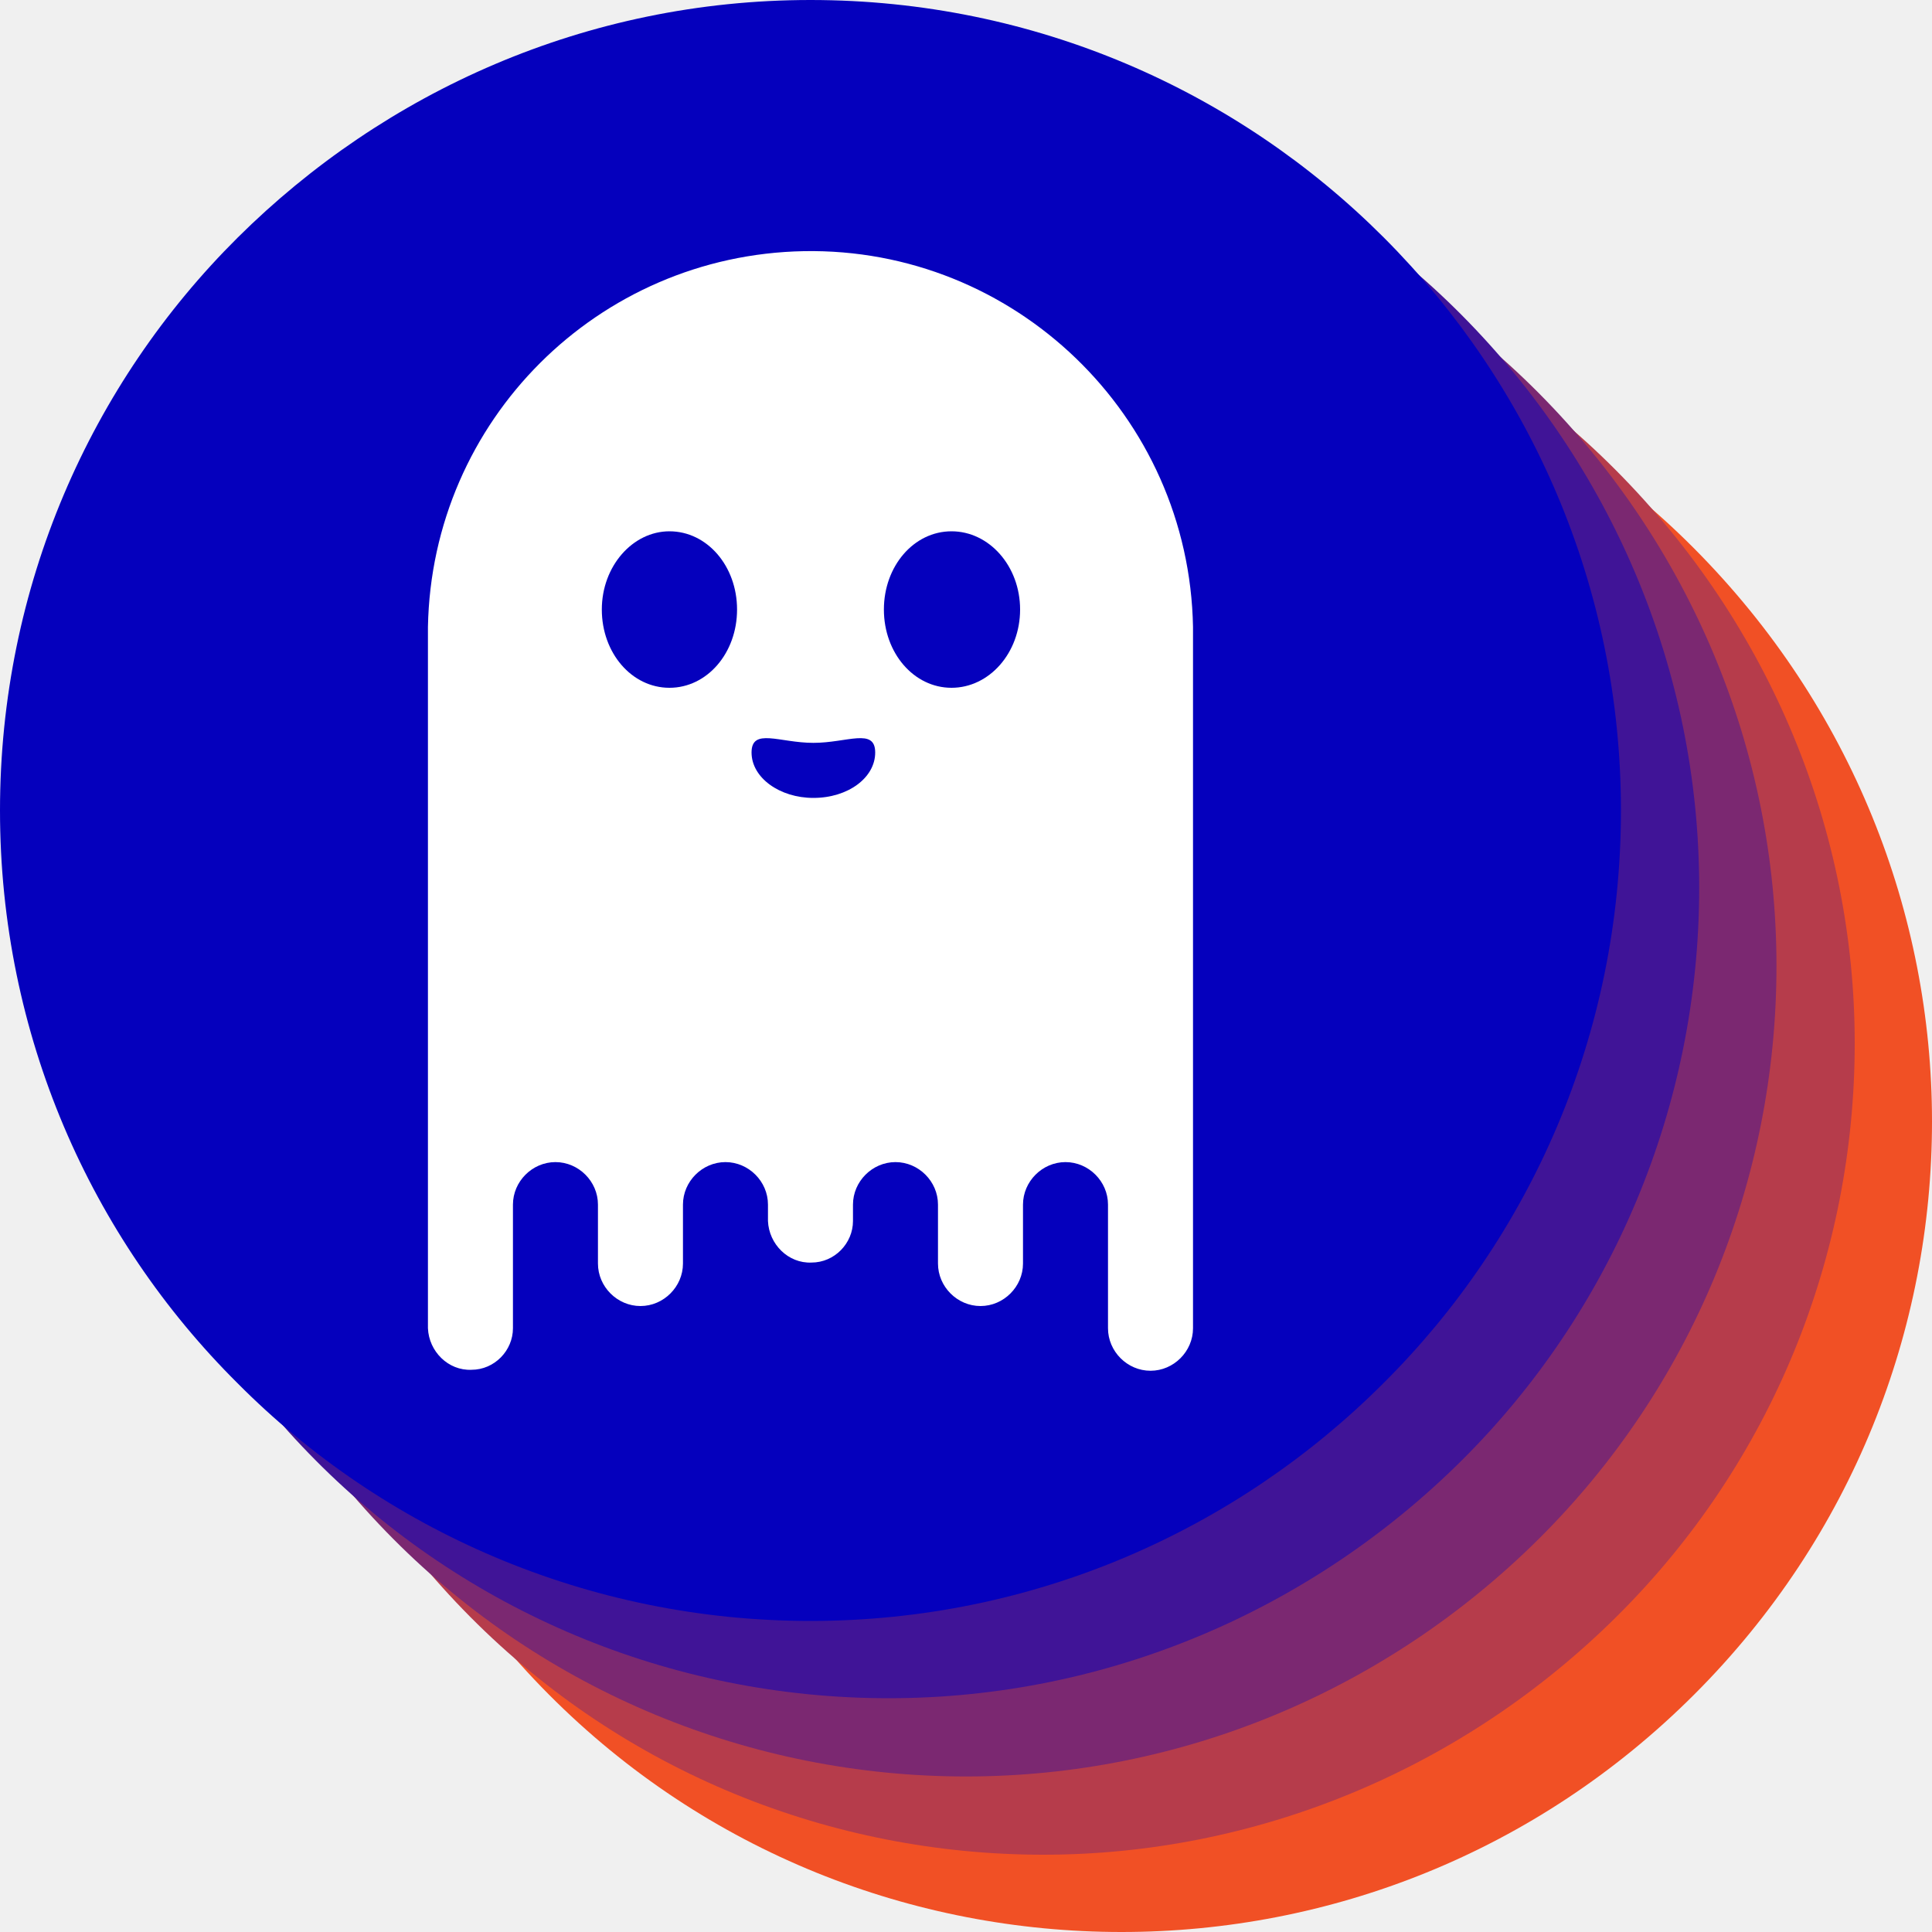
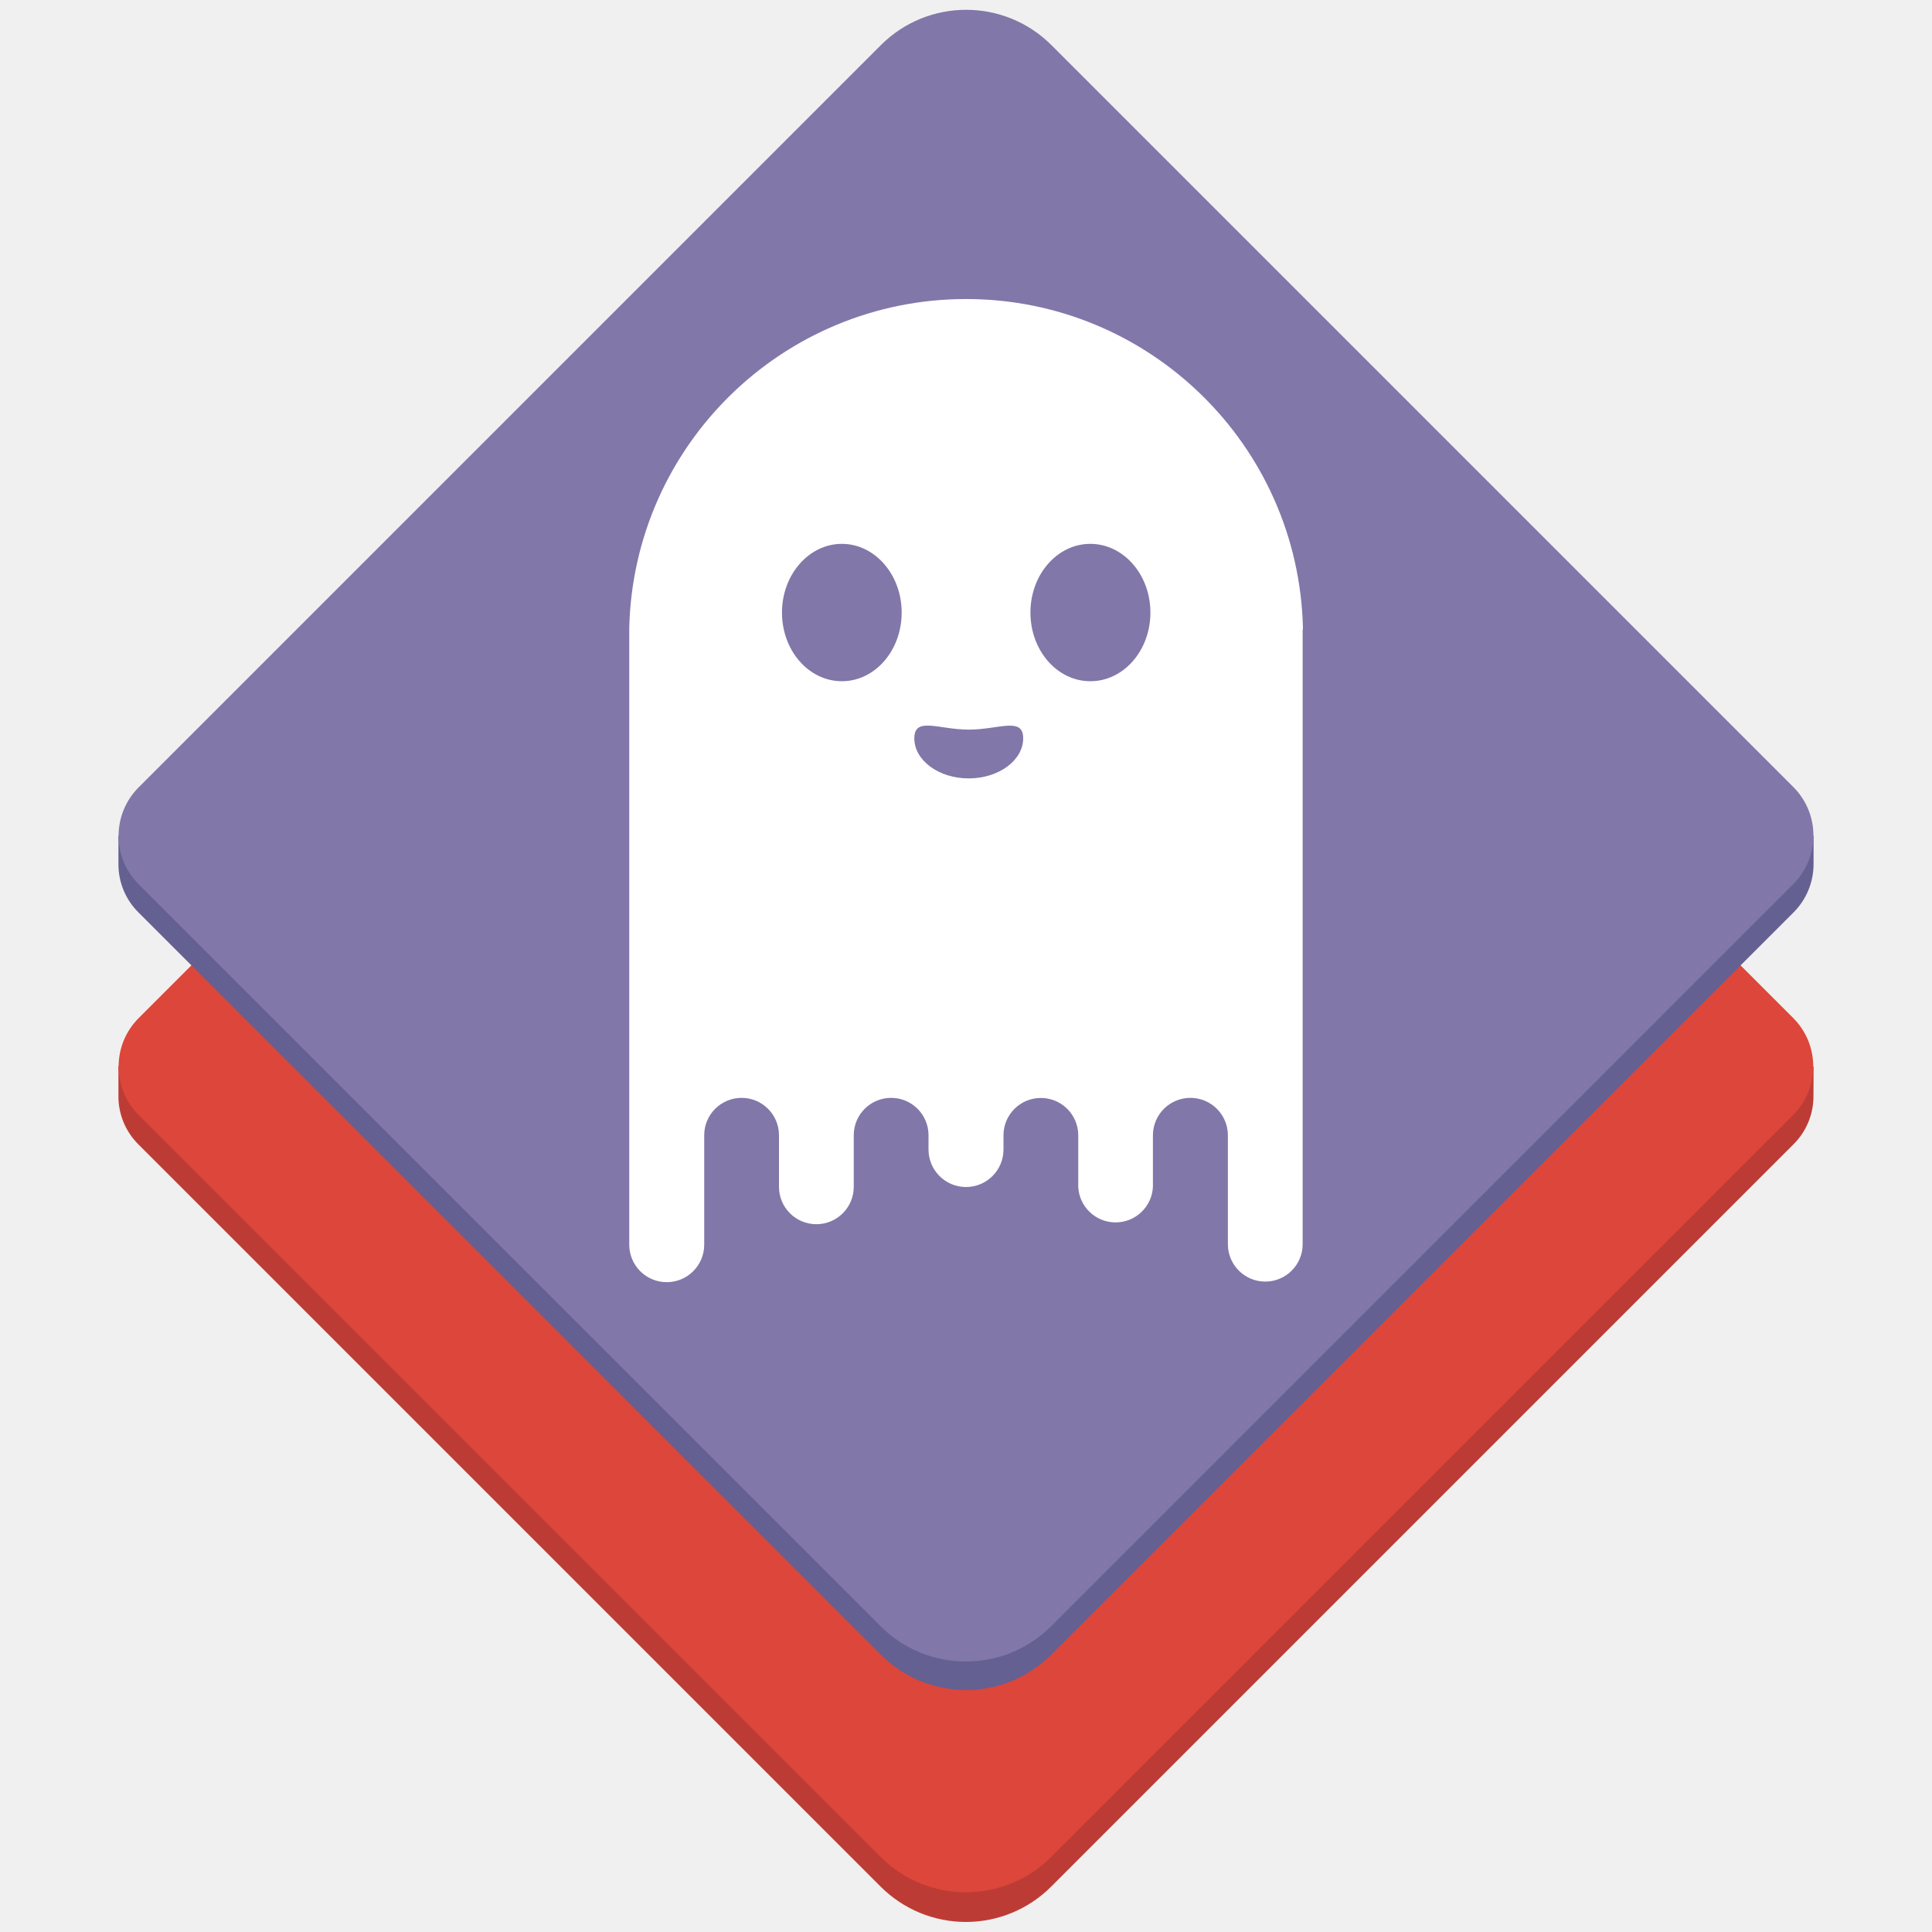
- <svg xmlns="http://www.w3.org/2000/svg" version="1.1" id="Layer_1" x="0px" y="0px" viewBox="0 0 200 200" style="enable-background:new 0 0 200 200;" xml:space="preserve">
-   <style type="text/css">
- 	.st0{fill:#F15025;}
- 	.st1{fill:#B63C4B;}
- 	.st2{fill:#7B2871;}
- 	.st3{fill:#401497;}
- 	.st4{fill:#0500BD;}
- 	.st5{fill:none;}
- 	.st6{fill:#FFFFFF;}
- </style>
-   <g id="Layer_1_00000052105652604328445820000011096749097525517729_">
- </g>
-   <g id="Isolation_Mode">
-     <g>
-       <g>
-         <path class="st0" d="M175.4,175.4C159,191.8,137.6,200,116.1,200s-43-8.2-59.3-24.6s-24.6-37.9-24.6-59.3s8.2-43,24.6-59.3     s37.9-24.6,59.3-24.6s43,8.2,59.3,24.6S200,94.6,200,116.1S191.8,159,175.4,175.4z" />
-         <path class="st1" d="M48.7,48.7C64.8,32.6,86.1,24.1,108,24.1s43.3,8.5,59.3,24.6S192,86.1,192,108s-8.5,43.3-24.6,59.3     S129.9,192,108,192s-43.3-8.5-59.3-24.6S24.1,129.9,24.1,108S32.6,64.8,48.7,48.7z" />
-         <path class="st2" d="M40.7,40.7c15.8-15.8,37-24.6,59.3-24.6s43.6,8.8,59.3,24.6s24.6,37,24.6,59.3s-8.8,43.6-24.6,59.3     s-37,24.6-59.3,24.6s-43.6-8.8-59.3-24.6s-24.6-37-24.6-59.3S24.9,56.4,40.7,40.7z" />
-         <path class="st3" d="M32.6,32.6C48.1,17.1,69.2,8,92,8s43.9,9.1,59.3,24.6s24.6,36.6,24.6,59.3s-9.1,43.9-24.6,59.3     s-36.6,24.6-59.3,24.6s-43.9-9.1-59.3-24.6S8,114.7,8,92S17.1,48.1,32.6,32.6z" />
-         <path class="st4" d="M167.8,83.9c0,23.2-9.4,44.2-24.6,59.3c-15.2,15.2-36.2,24.6-59.3,24.6s-44.2-9.4-59.3-24.6     C9.4,128.1,0,107.1,0,83.9s9.4-44.2,24.6-59.3S60.7,0,83.9,0C130.3,0,167.8,37.6,167.8,83.9z" />
-       </g>
-     </g>
+ <svg xmlns="http://www.w3.org/2000/svg" viewBox="0 0 200 200">
+   <defs>
+     <style>.cls-1{fill:#bc3c35;}.cls-2{fill:#dd463a;}.cls-3{fill:#646091;}.cls-4{fill:#8277a9;}.cls-5{fill:#fff;}</style>
+   </defs>
+   <g id="Isolation_Mode" data-name="Isolation Mode">
+     <path class="cls-1" d="M187.74,110.4s-174.48-.62-174.82.12l-.66-.19v3h0a7,7,0,0,0,2.07,5.14l76.83,76.83a12.48,12.48,0,0,0,17.66,0l76.83-76.83a7,7,0,0,0,2.08-5Z" />
+     <path class="cls-2" d="M48.37,46.28H157a7.1,7.1,0,0,1,7.1,7.1V162a12.49,12.49,0,0,1-12.49,12.49H43a7.1,7.1,0,0,1-7.1-7.1V58.76A12.49,12.49,0,0,1,48.37,46.28Z" transform="translate(92.65 259.17) rotate(-135)" />
+     <path class="cls-3" d="M187.74,89.47h0V86.51H12.26v2.95h0v0h0a7,7,0,0,0,2.08,5l76.83,76.83a12.48,12.48,0,0,0,17.66,0l76.83-76.83a7.08,7.08,0,0,0,2.08-5h0Z" />
+     <path class="cls-4" d="M48.37,22.39H157a7.1,7.1,0,0,1,7.1,7.1V138.14a12.49,12.49,0,0,1-12.49,12.49H43a7.1,7.1,0,0,1-7.1-7.1V34.87A12.49,12.49,0,0,1,48.37,22.39Z" transform="translate(109.54 218.39) rotate(-135)" />
+     <path class="cls-5" d="M134.88,65a34.88,34.88,0,0,0-69.74,0c0,.09,0,.19,0,.26v63.59a3.88,3.88,0,0,0,7.76,0V117.52a3.87,3.87,0,0,1,7.74,0v5.34a3.87,3.87,0,0,0,7.74,0v-5.34a3.87,3.87,0,0,1,7.74,0V119a3.88,3.88,0,0,0,7.76,0v-1.47a3.87,3.87,0,0,1,7.74,0v5.34a3.87,3.87,0,0,0,7.73,0v-5.34a3.88,3.88,0,0,1,7.76,0v11.27a3.87,3.87,0,0,0,7.74,0V65.22A.54.54,0,0,0,134.88,65ZM87.15,70.52c-3.44,0-6.2-3.18-6.2-7.11s2.79-7.11,6.2-7.11,6.19,3.18,6.19,7.11S90.58,70.52,87.15,70.52Zm13.13,10.06c-3.1,0-5.63-1.86-5.63-4.15s2.53-.9,5.63-.9,5.64-1.37,5.64.9S103.4,80.58,100.28,80.58Zm12.59-10.06c-3.44,0-6.2-3.18-6.2-7.11s2.77-7.11,6.2-7.11,6.22,3.18,6.22,7.11S116.32,70.52,112.87,70.52Z" />
  </g>
-   <ellipse id="Ellipse_598" class="st5" cx="83.9" cy="83.9" rx="33.8" ry="38.8" />
-   <ellipse id="Ellipse_599" class="st5" cx="83.9" cy="83.9" rx="33.8" ry="38.8" />
-   <path id="Path_7142" class="st6" d="M123.5,64.9C123.1,43,105,25.6,83.2,26c-21.3,0.4-38.5,17.5-38.9,38.9c0,0.1,0,0.2,0,0.3v0.6  l0,0v71.7c0.1,2.4,2.1,4.4,4.5,4.3c2.4,0,4.3-2,4.3-4.3v-12.8c0-2.4,2-4.4,4.4-4.4c2.4,0,4.4,2,4.4,4.4v6.1c0,2.4,2,4.4,4.4,4.4  c2.4,0,4.4-2,4.4-4.4l0,0v-6.1c0-2.4,2-4.4,4.4-4.4l0,0c2.4,0,4.4,2,4.4,4.4v1.7c0.1,2.4,2.1,4.4,4.5,4.3c2.4,0,4.3-2,4.3-4.3v-1.7  c0-2.4,2-4.4,4.4-4.4s4.4,2,4.4,4.4v6.1c0,2.4,2,4.4,4.4,4.4s4.4-2,4.4-4.4l0,0l0,0v-6.1c0-2.4,2-4.4,4.4-4.4l0,0  c2.4,0,4.4,2,4.4,4.4l0,0v12.8c0,2.4,2,4.4,4.4,4.4s4.4-2,4.4-4.4l0,0V65.2C123.5,65.1,123.5,65,123.5,64.9z M69.3,71.2  c-3.9,0-7-3.6-7-8.1s3.2-8.1,7-8.1c3.9,0,7,3.6,7,8.1S73.2,71.2,69.3,71.2L69.3,71.2z M84.2,82.6c-3.5,0-6.4-2.1-6.4-4.7  s2.9-1,6.4-1s6.4-1.6,6.4,1S87.8,82.6,84.2,82.6L84.2,82.6z M98.5,71.2c-3.9,0-7-3.6-7-8.1s3.1-8.1,7-8.1s7.1,3.6,7.1,8.1  S102.4,71.2,98.5,71.2L98.5,71.2z" />
</svg>
